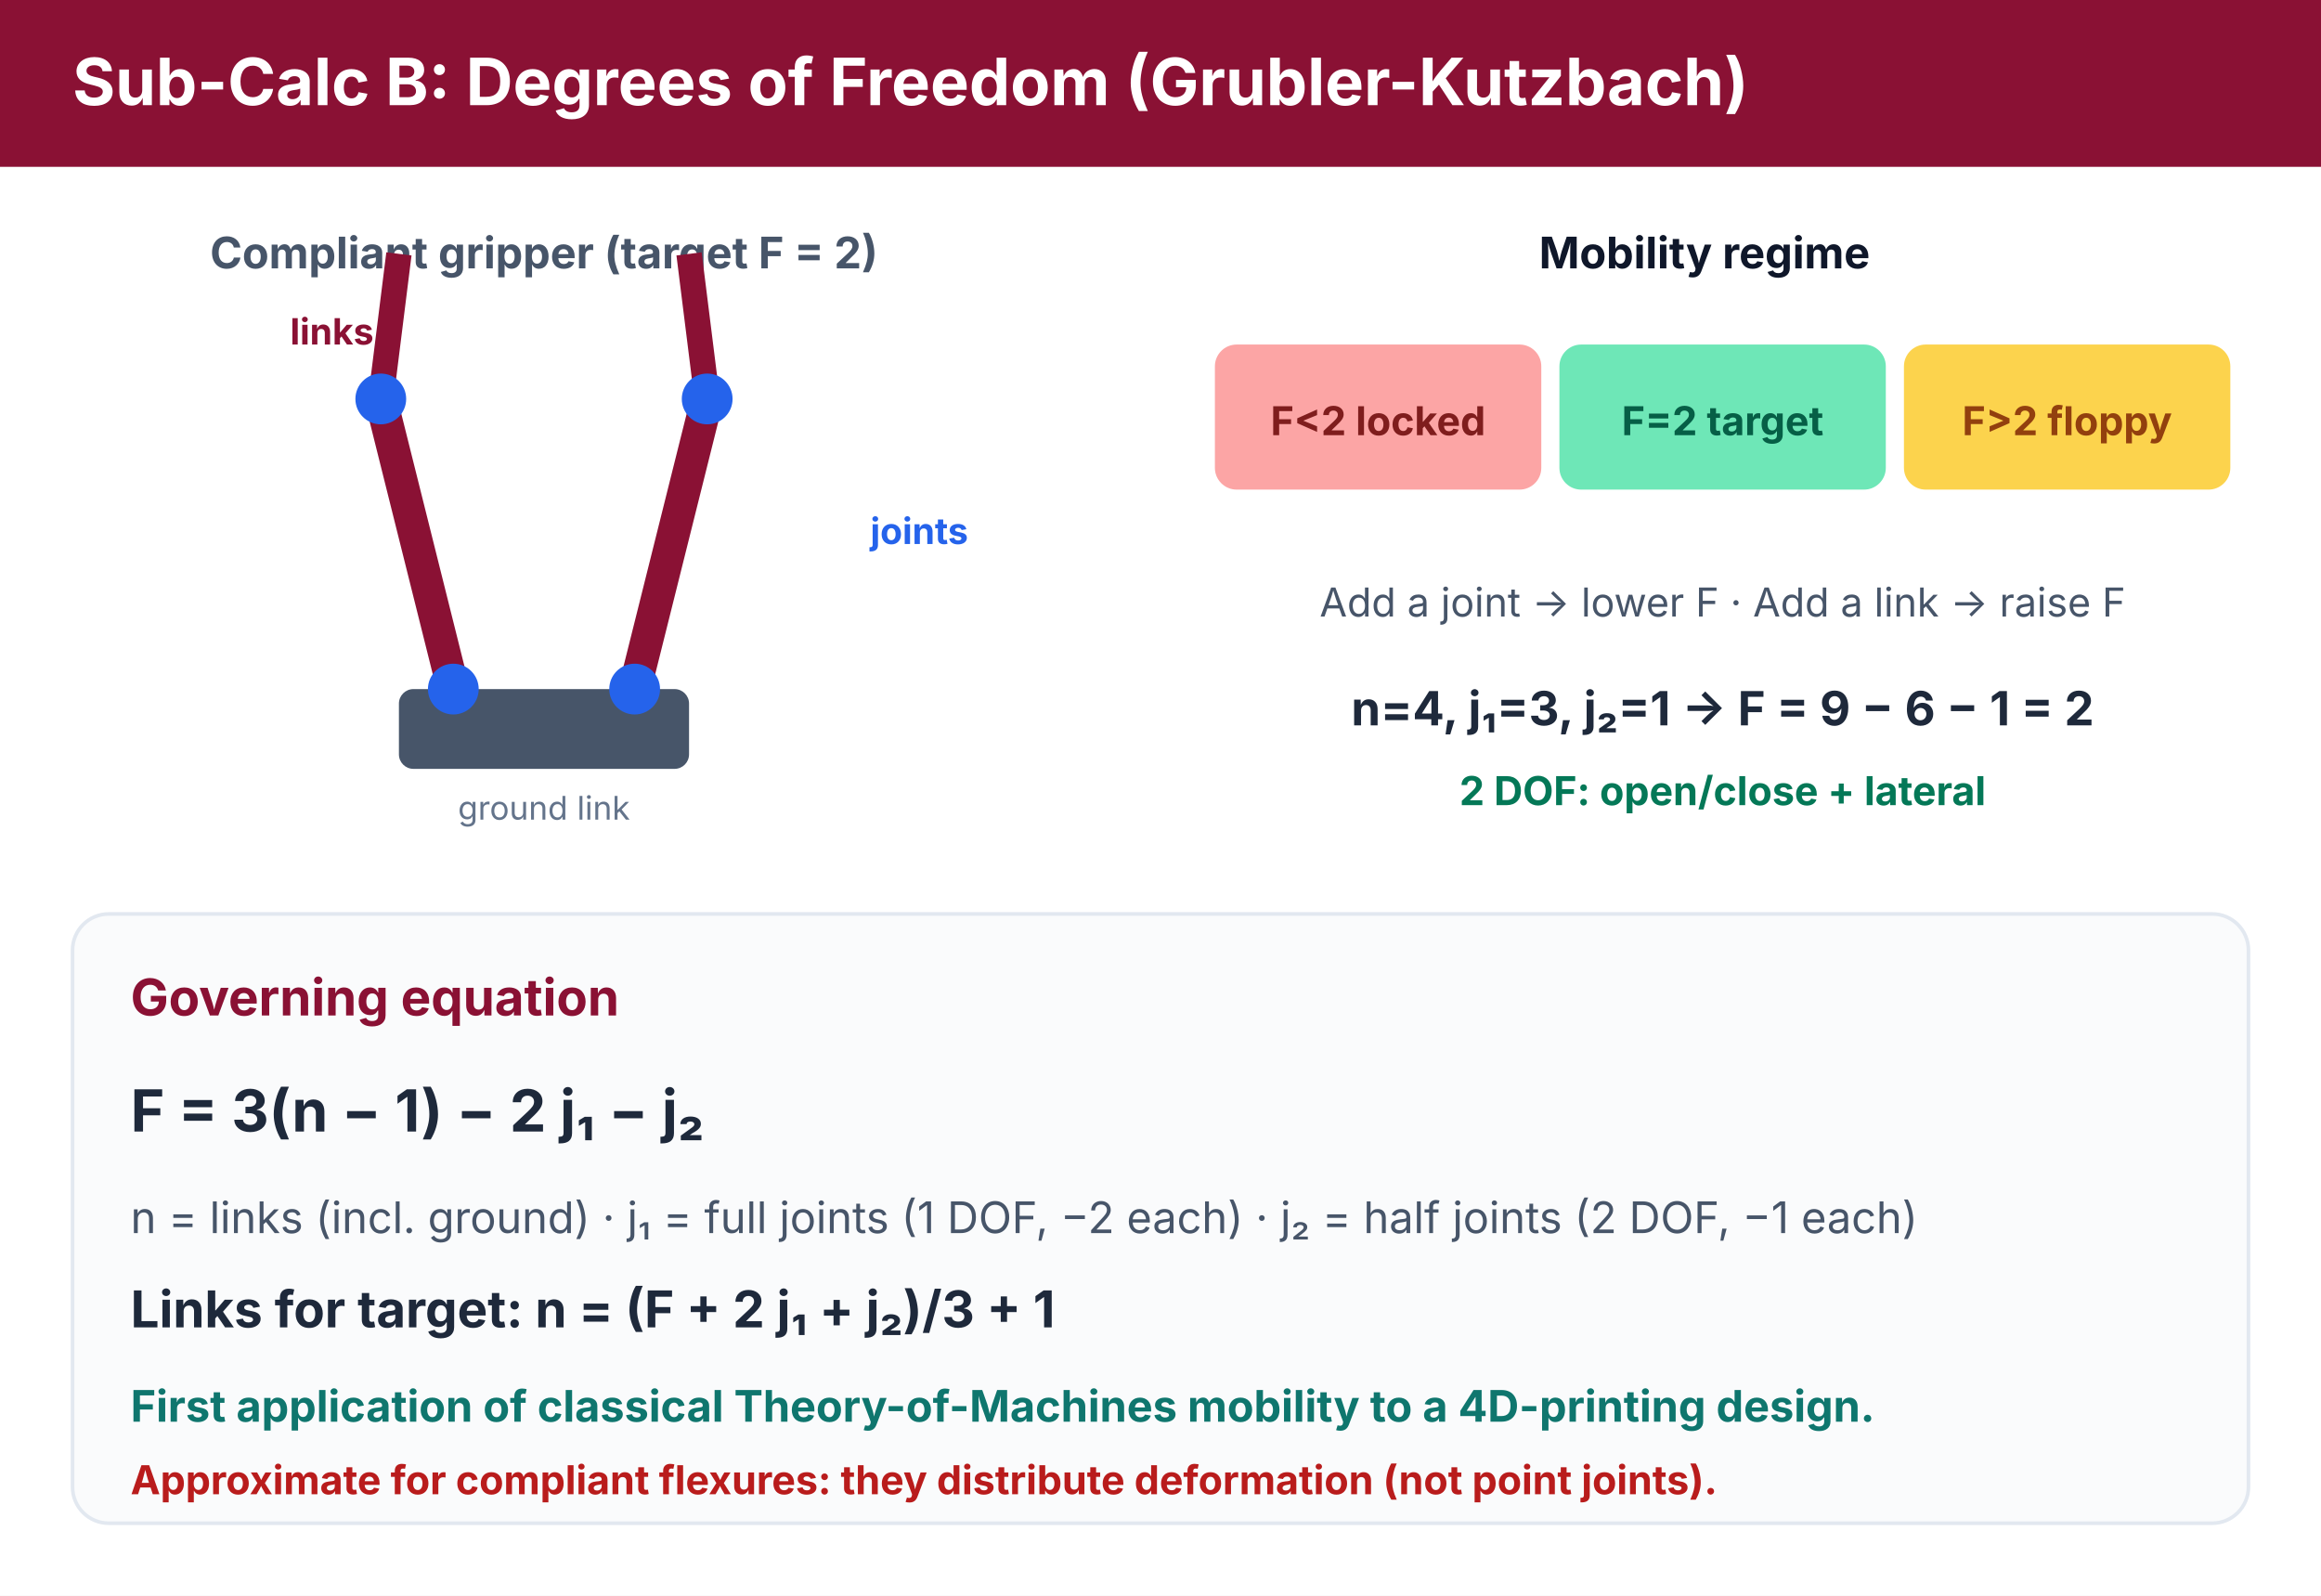
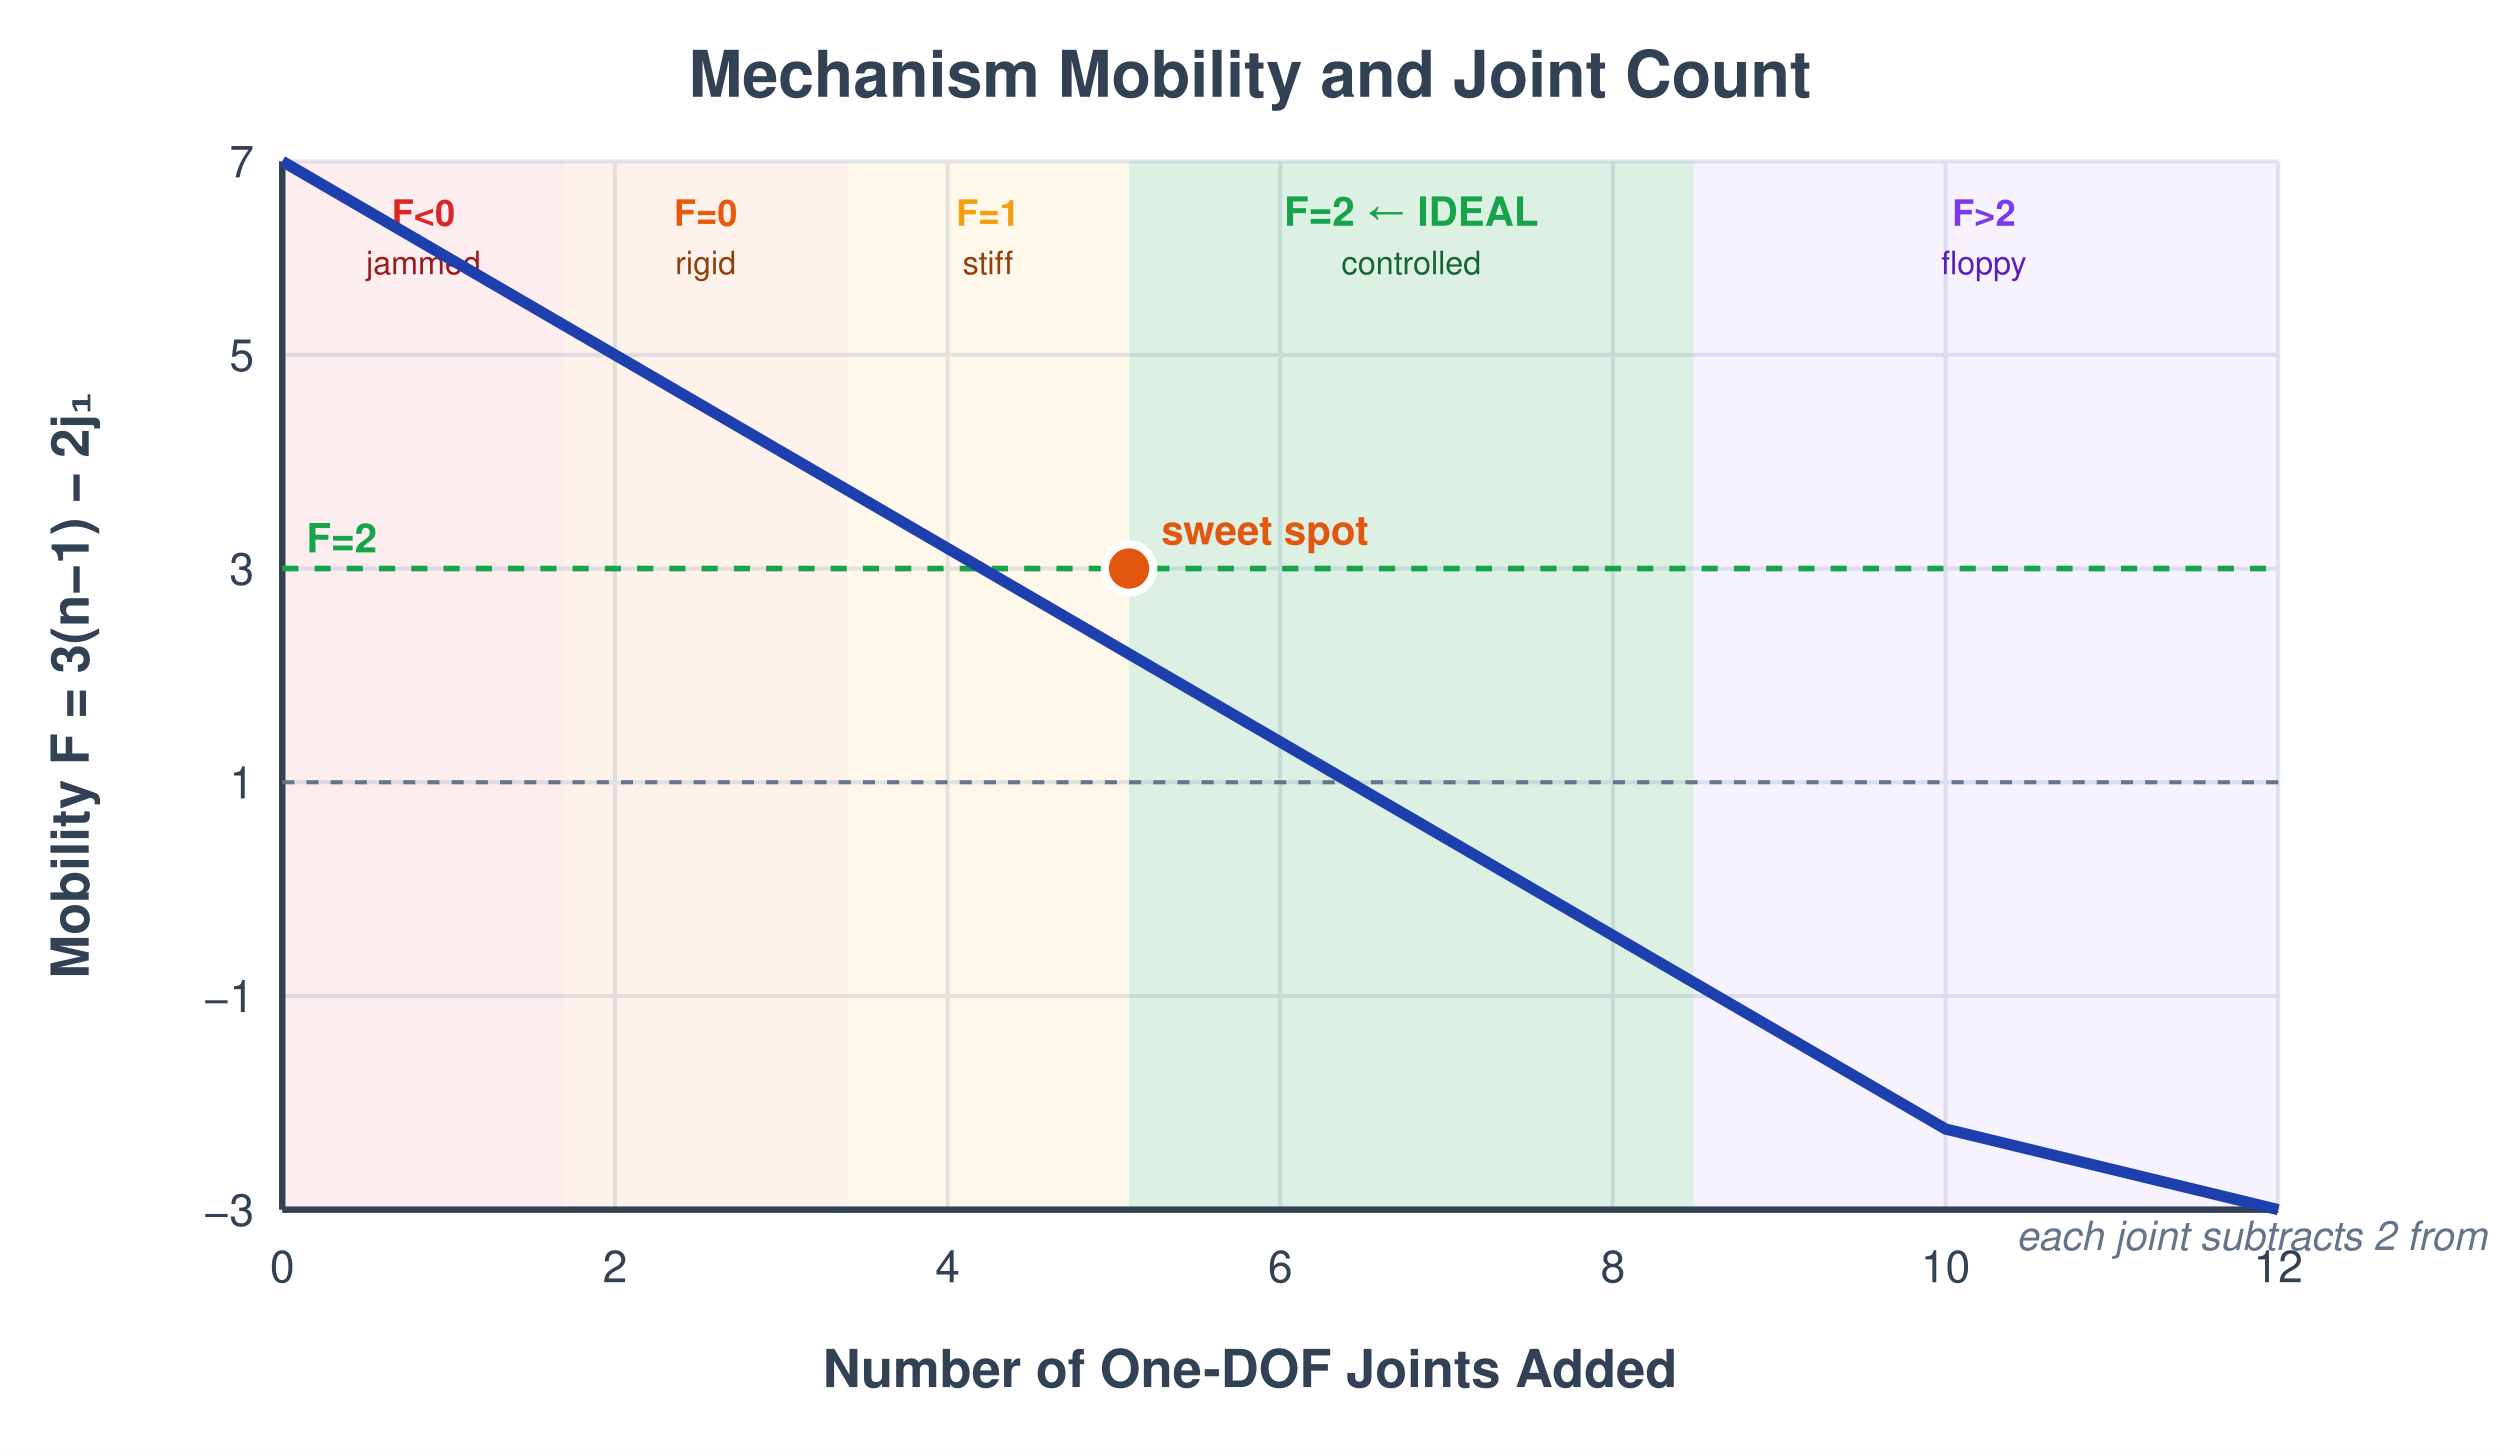
- <svg xmlns="http://www.w3.org/2000/svg" viewBox="0 0 640 440" font-family="Inter, Arial, sans-serif">
-   <rect width="640" height="440" fill="#ffffff" />
-   <rect x="0" y="0" width="640" height="46" fill="#8A1134" />
-   <text x="20" y="29" fill="#ffffff" font-size="18" font-weight="700">Sub-Calc B: Degrees of Freedom (Grubler-Kutzbach)</text>
-   <text x="150" y="74" fill="#475569" font-size="12" font-weight="700" text-anchor="middle">Compliant gripper (target F = 2)</text>
-   <rect x="110" y="190" width="80" height="22" rx="4" fill="#475569" />
-   <text x="150" y="226" fill="#64748b" font-size="9" text-anchor="middle">ground link</text>
-   <line x1="125" y1="190" x2="105" y2="110" stroke="#8A1134" stroke-width="9" />
-   <line x1="175" y1="190" x2="195" y2="110" stroke="#8A1134" stroke-width="9" />
-   <line x1="105" y1="110" x2="110" y2="70" stroke="#8A1134" stroke-width="7" />
-   <line x1="195" y1="110" x2="190" y2="70" stroke="#8A1134" stroke-width="7" />
-   <g fill="#2563eb">
-     <circle cx="125" cy="190" r="7" />
-     <circle cx="175" cy="190" r="7" />
-     <circle cx="105" cy="110" r="7" />
-     <circle cx="195" cy="110" r="7" />
+ <svg xmlns="http://www.w3.org/2000/svg" viewBox="0 0 620 360" font-family="Segoe UI, Helvetica, Arial, sans-serif">
+   <rect x="0" y="0" width="620" height="360" fill="#ffffff" />
+   <text x="310" y="24" text-anchor="middle" font-size="16" font-weight="700" fill="#334155">Mechanism Mobility and Joint Count</text>
+   <g stroke="#E2E8F0" stroke-width="1">
+     <line x1="70" y1="40" x2="70" y2="300" />
+     <line x1="152.5" y1="40" x2="152.5" y2="300" />
+     <line x1="235" y1="40" x2="235" y2="300" />
+     <line x1="317.5" y1="40" x2="317.5" y2="300" />
+     <line x1="400" y1="40" x2="400" y2="300" />
+     <line x1="482.5" y1="40" x2="482.5" y2="300" />
+     <line x1="565" y1="40" x2="565" y2="300" />
+     <line x1="70" y1="300" x2="565" y2="300" />
+     <line x1="70" y1="247" x2="565" y2="247" />
+     <line x1="70" y1="194" x2="565" y2="194" />
+     <line x1="70" y1="141" x2="565" y2="141" />
+     <line x1="70" y1="88" x2="565" y2="88" />
+     <line x1="70" y1="40" x2="565" y2="40" />
  </g>
-   <text x="240" y="150" fill="#2563eb" font-size="10" font-weight="700">joints</text>
-   <text x="80" y="95" fill="#8A1134" font-size="10" font-weight="700">links</text>
-   <text x="470" y="74" fill="#0f172a" font-size="12" font-weight="700" text-anchor="middle">Mobility regime</text>
-   <rect x="335" y="95" width="90" height="40" rx="6" fill="#fca5a5" />
-   <text x="380" y="120" fill="#7f1d1d" font-size="11" font-weight="700" text-anchor="middle">F&lt;2 locked</text>
-   <rect x="430" y="95" width="90" height="40" rx="6" fill="#6ee7b7" />
-   <text x="475" y="120" fill="#065f46" font-size="11" font-weight="700" text-anchor="middle">F=2 target</text>
-   <rect x="525" y="95" width="90" height="40" rx="6" fill="#fcd34d" />
-   <text x="570" y="120" fill="#92400e" font-size="11" font-weight="700" text-anchor="middle">F&gt;2 floppy</text>
-   <text x="475" y="170" fill="#475569" font-size="11" text-anchor="middle">Add a joint → lower F · Add a link → raise F</text>
-   <text x="475" y="200" fill="#1e293b" font-size="13" font-weight="700" text-anchor="middle">n=4, j₁=3, j₂=1 → F = 9 − 6 − 1 = 2</text>
-   <text x="475" y="222" fill="#047857" font-size="11" font-weight="700" text-anchor="middle">2 DOF: open/close + lateral</text>
-   <rect x="20" y="252" width="600" height="168" rx="10" fill="#fafbfc" stroke="#e2e8f0" />
-   <text x="36" y="280" fill="#8A1134" font-size="14" font-weight="700">Governing equation</text>
-   <text x="36" y="312" fill="#1e293b" font-size="16" font-weight="700">F = 3(n − 1) − 2 j₁ − j₂</text>
-   <text x="36" y="340" fill="#475569" font-size="12">n = links (incl. ground) · j₁ = full joints (1 DOF, −2 each) · j₂ = half joints (2 DOF, −1 each)</text>
-   <text x="36" y="366" fill="#1e293b" font-size="14" font-weight="700">Links for target: n = (F + 2 j₁ + j₂)/3 + 1</text>
-   <text x="36" y="392" fill="#0f766e" font-size="12" font-weight="700">First application of classical Theory-of-Machines mobility to a 4D-printing design.</text>
-   <text x="36" y="412" fill="#b91c1c" font-size="11" font-weight="700">Approximate for compliant flexures: they distribute deformation (not point joints).</text>
+   <rect x="70" y="40" width="70" height="260" fill="#dc2626" opacity="0.08" />
+   <text x="105" y="56" text-anchor="middle" font-size="9" font-weight="700" fill="#dc2626">F&lt;0</text>
+   <text x="105" y="68" text-anchor="middle" font-size="8" fill="#991b1b">jammed</text>
+   <rect x="140" y="40" width="70" height="260" fill="#ea580c" opacity="0.08" />
+   <text x="175" y="56" text-anchor="middle" font-size="9" font-weight="700" fill="#ea580c">F=0</text>
+   <text x="175" y="68" text-anchor="middle" font-size="8" fill="#92400e">rigid</text>
+   <rect x="210" y="40" width="70" height="260" fill="#f59e0b" opacity="0.08" />
+   <text x="245" y="56" text-anchor="middle" font-size="9" font-weight="700" fill="#f59e0b">F=1</text>
+   <text x="245" y="68" text-anchor="middle" font-size="8" fill="#92400e">stiff</text>
+   <rect x="280" y="40" width="140" height="260" fill="#16a34a" opacity="0.15" />
+   <text x="350" y="56" text-anchor="middle" font-size="10" font-weight="700" fill="#16a34a">F=2 ← IDEAL</text>
+   <text x="350" y="68" text-anchor="middle" font-size="8" fill="#166534">controlled</text>
+   <rect x="420" y="40" width="145" height="260" fill="#8b5cf6" opacity="0.08" />
+   <text x="492" y="56" text-anchor="middle" font-size="9" font-weight="700" fill="#7c3aed">F&gt;2</text>
+   <text x="492" y="68" text-anchor="middle" font-size="8" fill="#5b21b6">floppy</text>
+   <line x1="70" y1="40" x2="70" y2="300" stroke="#334155" stroke-width="1.6" />
+   <line x1="70" y1="300" x2="565" y2="300" stroke="#334155" stroke-width="1.6" />
+   <g font-size="11" fill="#334155" text-anchor="end">
+     <text x="63" y="304">−3</text>
+     <text x="63" y="251">−1</text>
+     <text x="63" y="198">1</text>
+     <text x="63" y="145">3</text>
+     <text x="63" y="92">5</text>
+     <text x="63" y="44">7</text>
+   </g>
+   <g font-size="11" fill="#334155" text-anchor="middle">
+     <text x="70" y="318">0</text>
+     <text x="152.5" y="318">2</text>
+     <text x="235" y="318">4</text>
+     <text x="317.5" y="318">6</text>
+     <text x="400" y="318">8</text>
+     <text x="482.5" y="318">10</text>
+     <text x="565" y="318">12</text>
+   </g>
+   <text x="310" y="344" text-anchor="middle" font-size="13" font-weight="700" fill="#334155">Number of One-DOF Joints Added</text>
+   <text x="22" y="170" text-anchor="middle" font-size="13" font-weight="700" fill="#334155" transform="rotate(-90 22 170)">Mobility F = 3(n−1) − 2j₁</text>
+   <line x1="70" y1="141" x2="565" y2="141" stroke="#16a34a" stroke-width="1.4" stroke-dasharray="4 4" />
+   <text x="76" y="137" font-size="10" fill="#16a34a" font-weight="600">F=2</text>
+   <line x1="70" y1="194" x2="565" y2="194" stroke="#64748b" stroke-width="1" stroke-dasharray="3 3" />
+   <polyline fill="none" stroke="#1E40AF" stroke-width="2.8" points="70,40 152.5,88 235,136 317.5,184 400,232 482.5,280 565,300" />
+   <circle cx="280" cy="141" r="6" fill="#E2570F" stroke="#ffffff" stroke-width="2" />
+   <text x="288" y="135" font-size="10" font-weight="700" fill="#E2570F">sweet spot</text>
+   <text x="500" y="310" font-size="10" fill="#64748b" font-style="italic">each joint subtracts 2 from F</text>
</svg>
